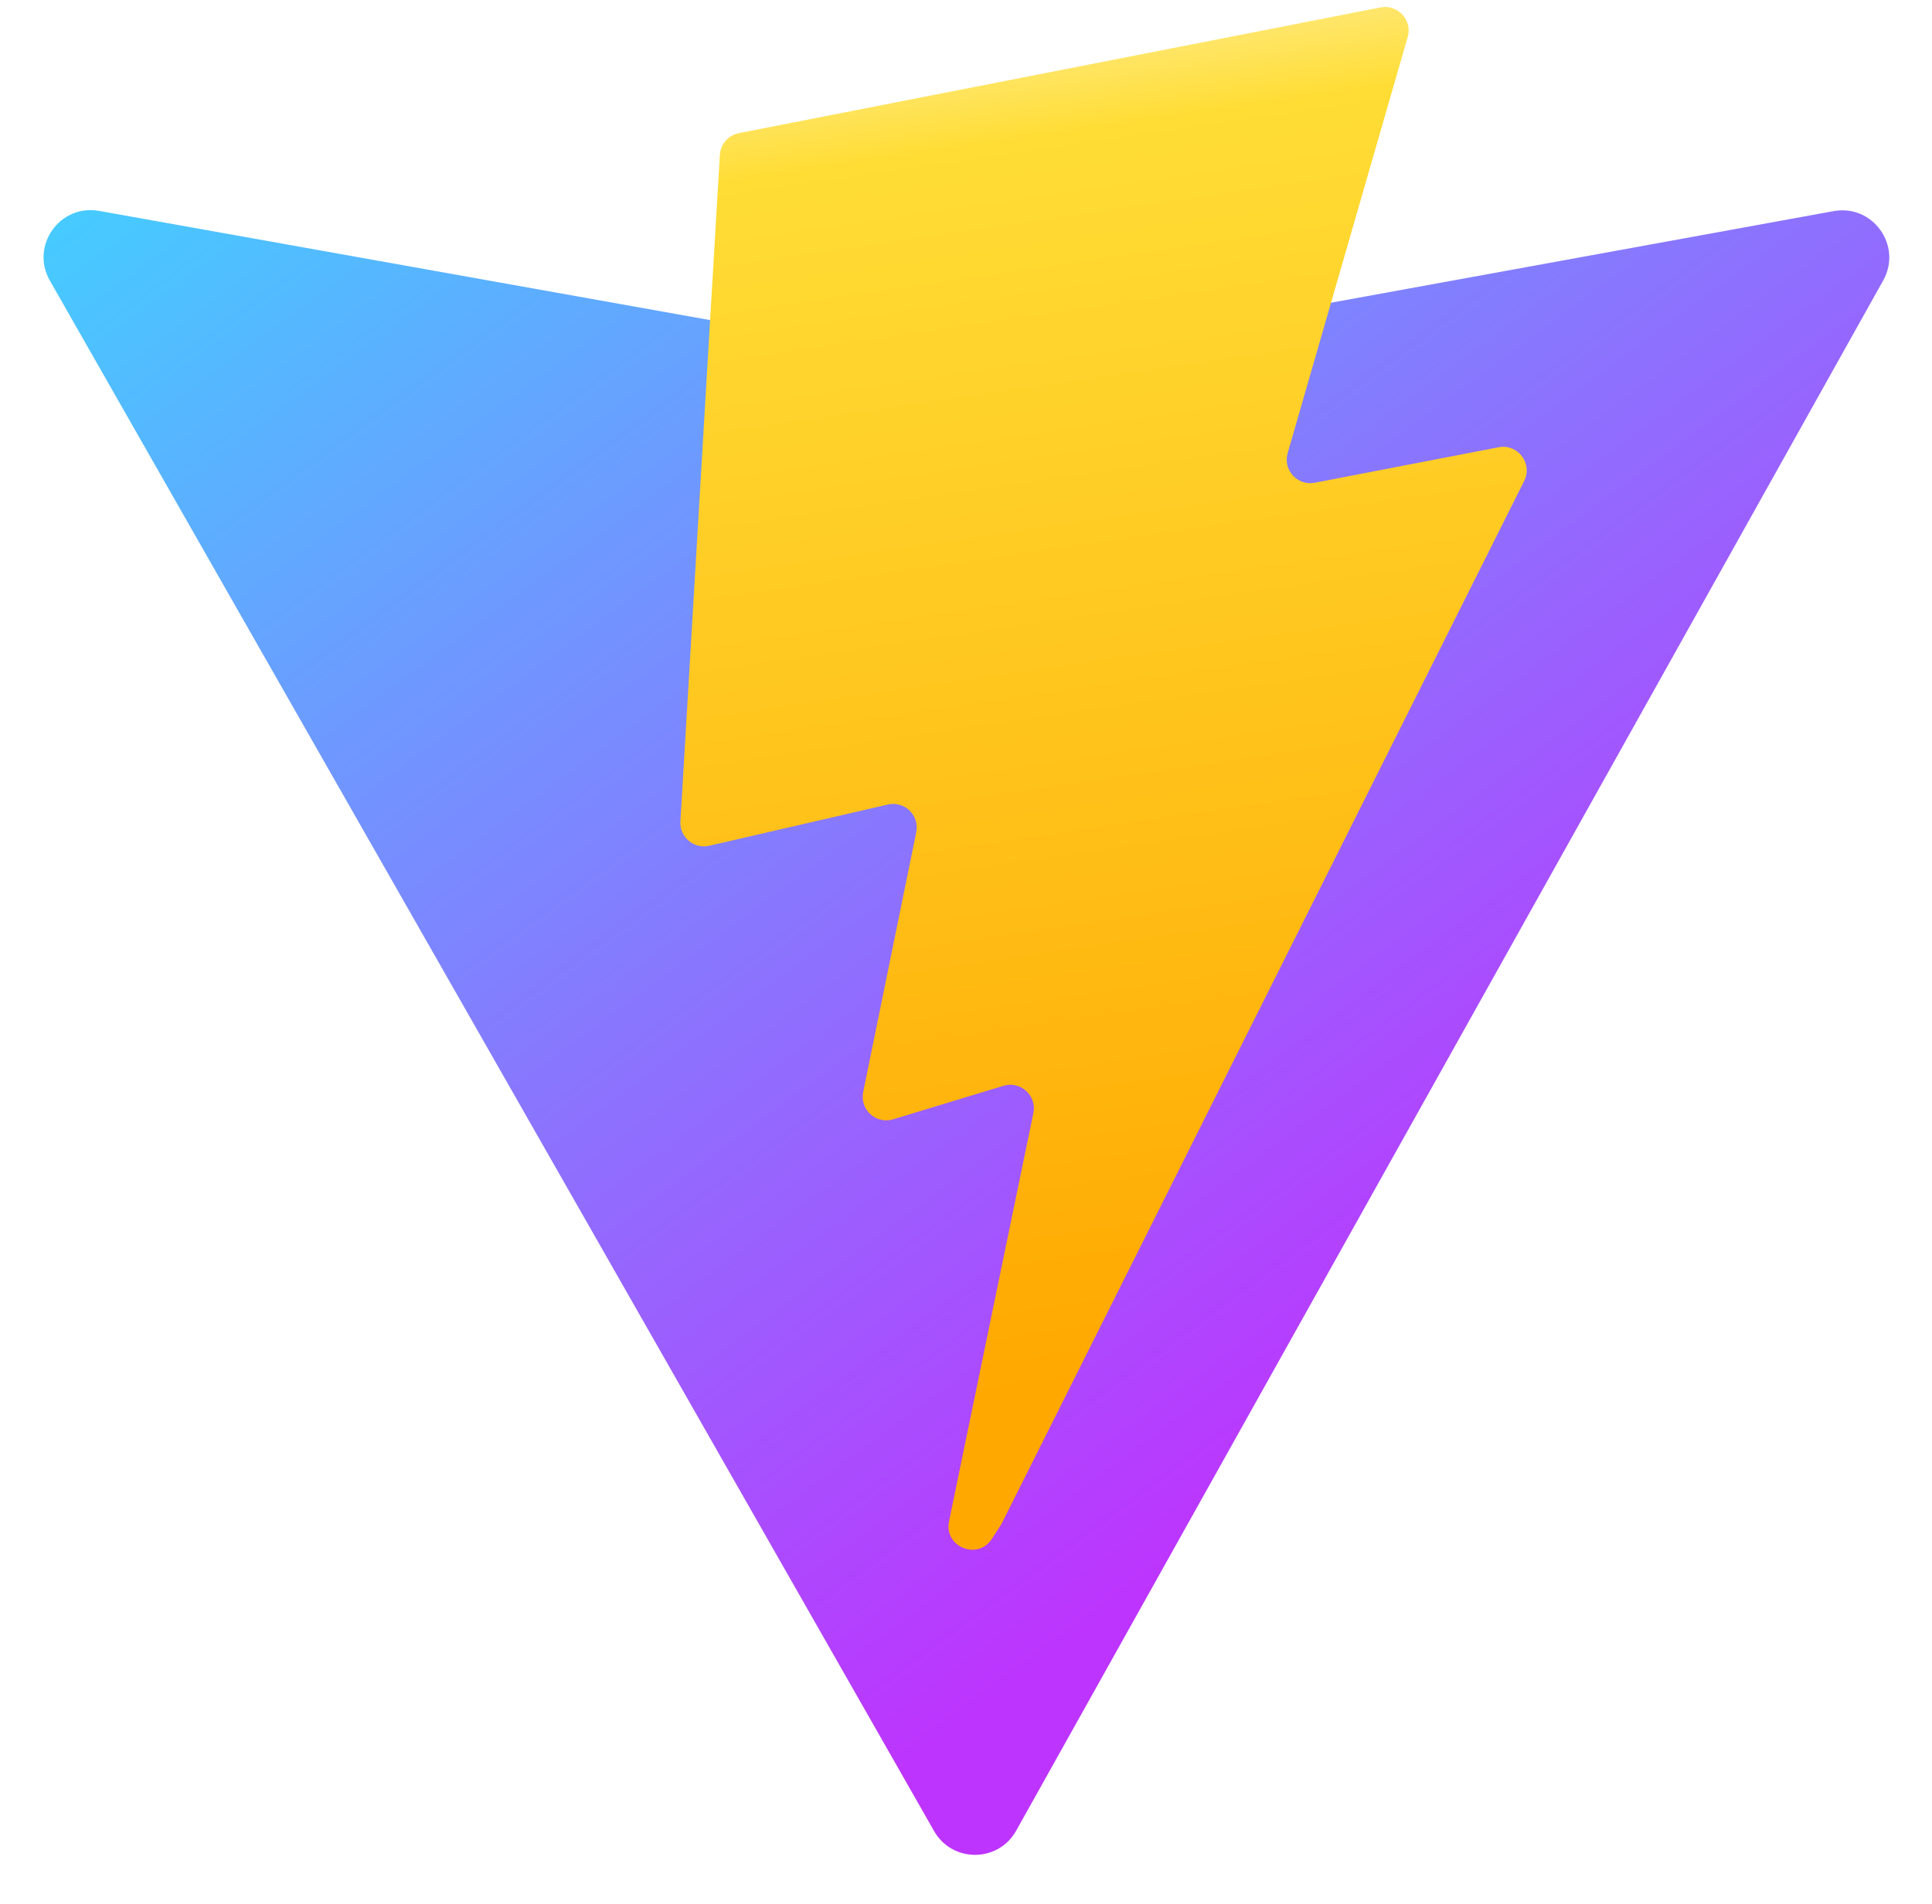
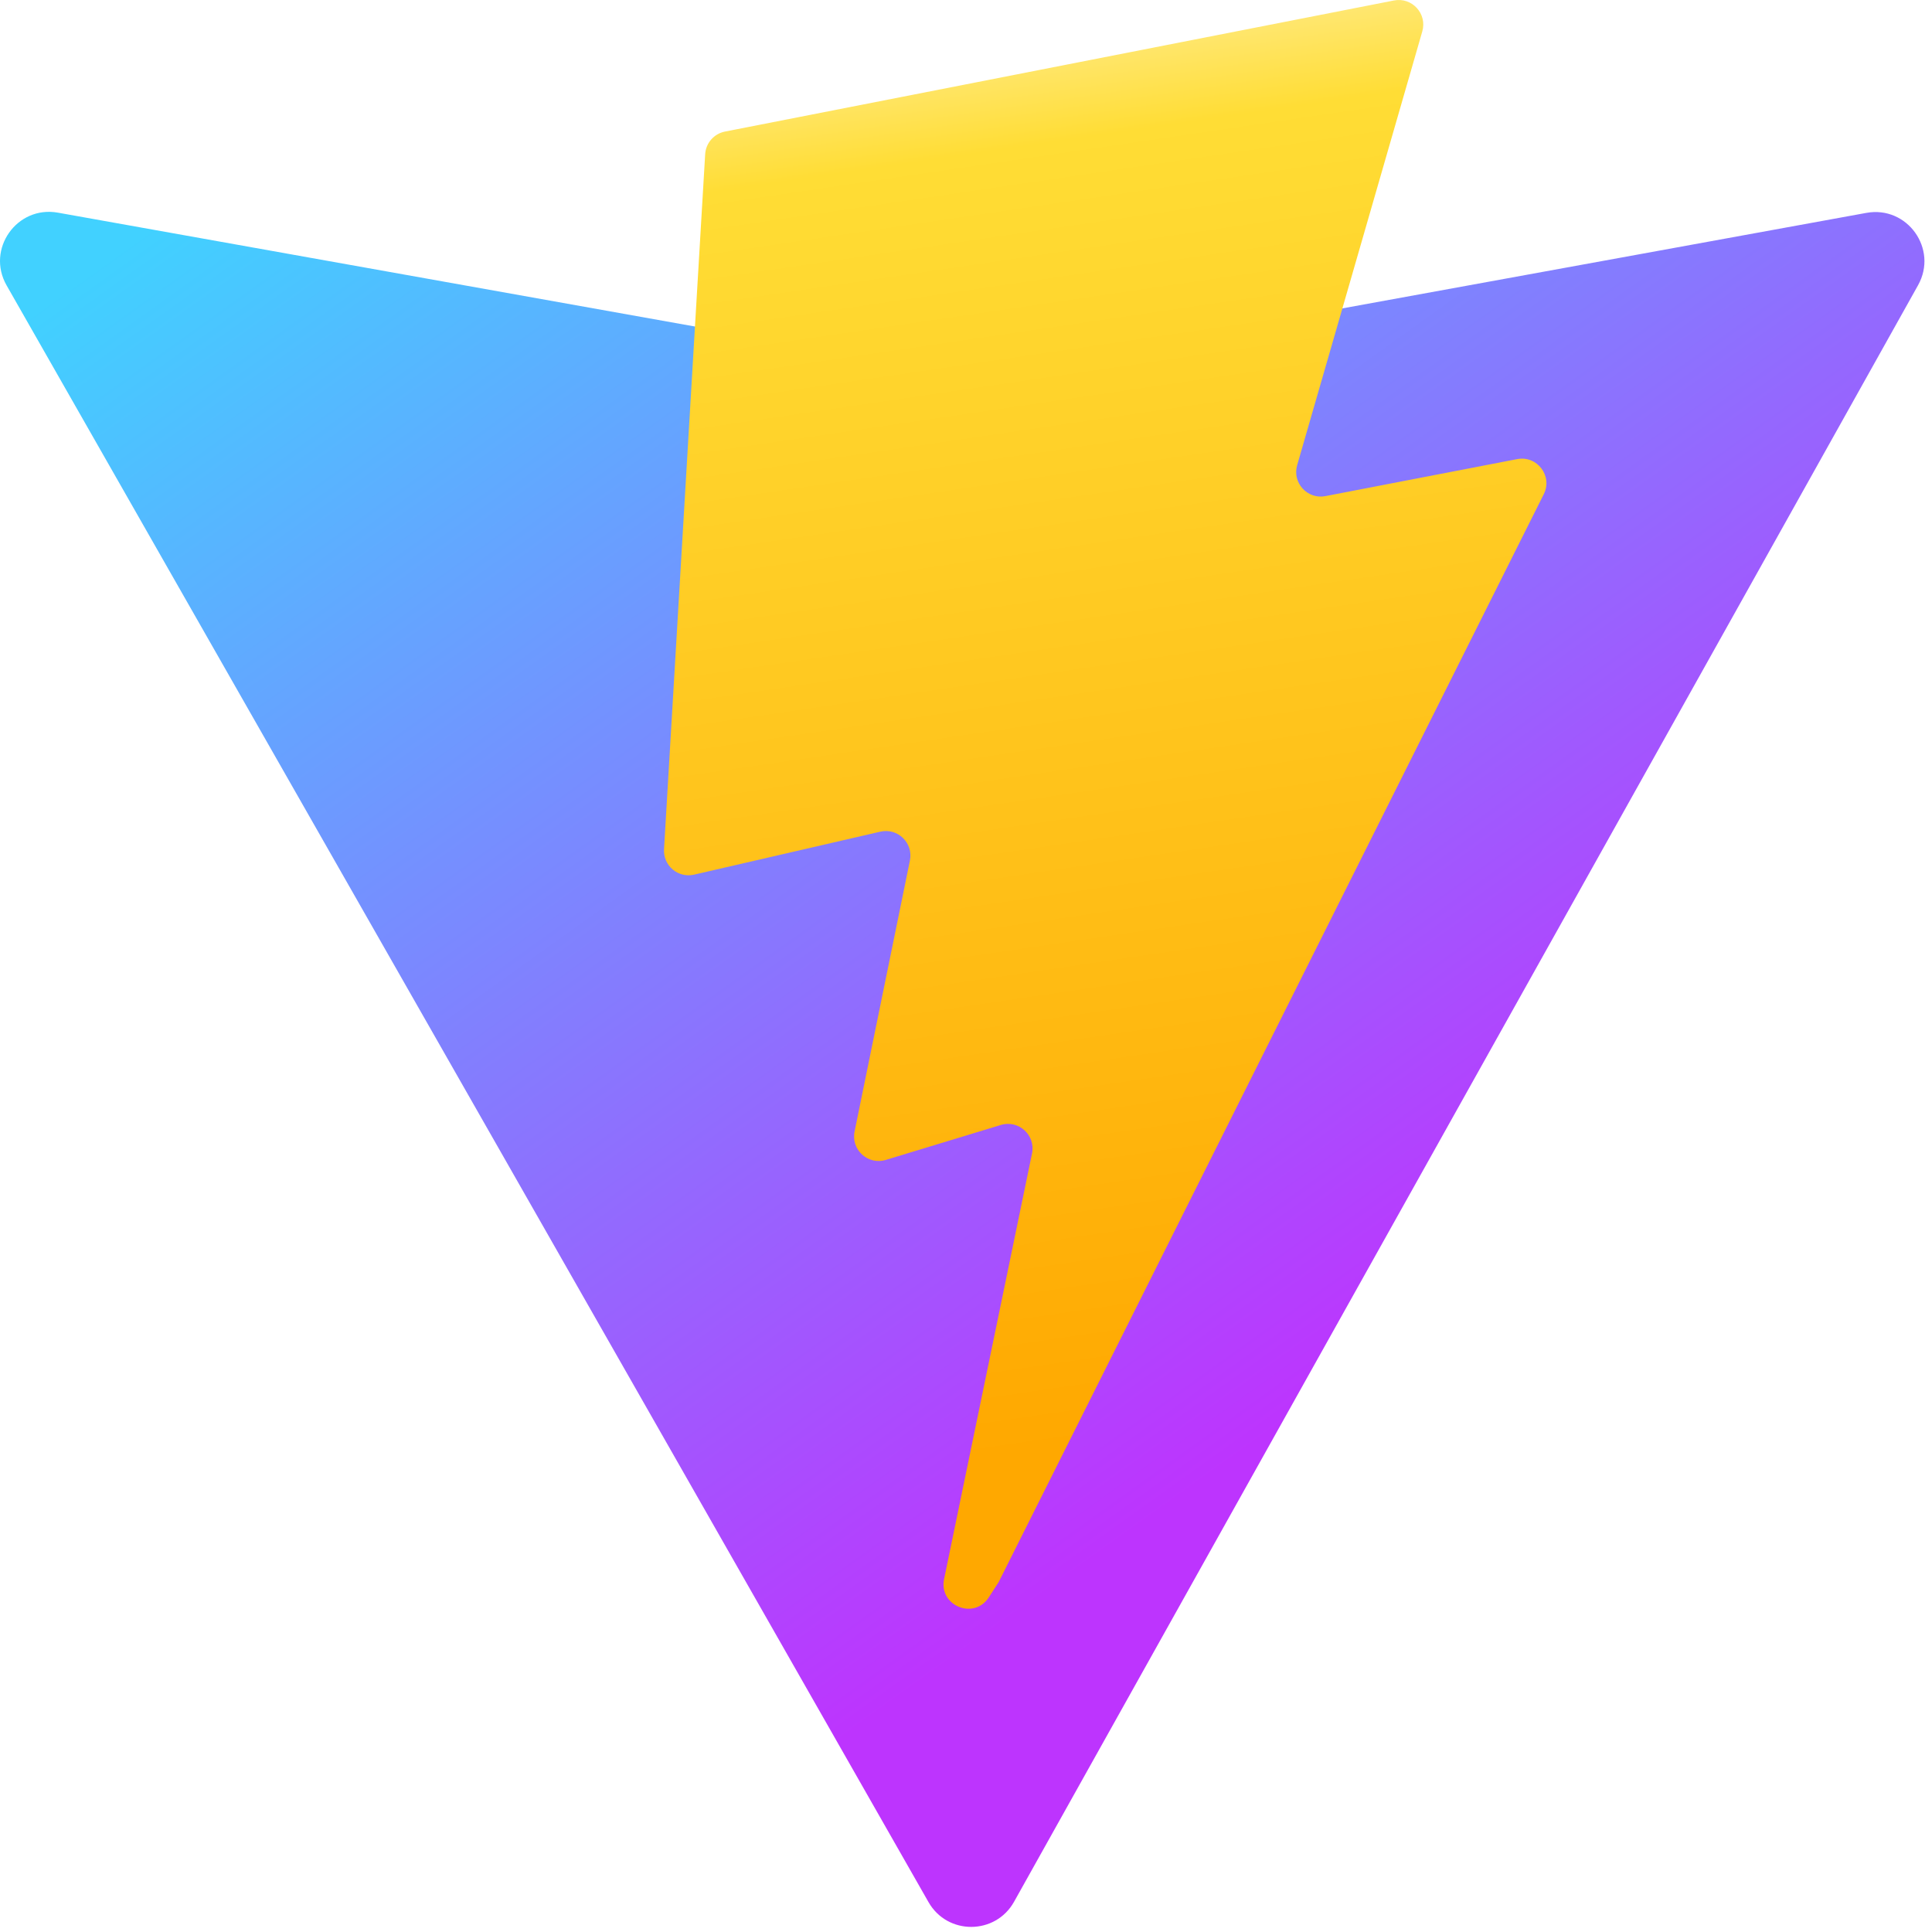
- <svg xmlns="http://www.w3.org/2000/svg" width="410" height="404" viewBox="0 0 410 404" fill="none">
-   <path d="M399.641 59.525l-183.998 329.02c-3.799 6.793-13.559 6.833-17.415.073L10.582 59.556C6.38 52.19 12.68 43.266 21.028 44.76l184.195 32.923c1.175.21 2.378.208 3.553-.006l180.343-32.87c8.32-1.517 14.649 7.337 10.522 14.719z" fill="url(#paint0_linear)" />
-   <path d="M292.965 1.574L156.801 28.255a5 5 0 0 0-4.03 4.611l-8.376 141.464c-.197 3.332 2.863 5.918 6.115 5.168l37.91-8.749c3.547-.818 6.752 2.306 6.023 5.873l-11.263 55.153c-.758 3.712 2.727 6.886 6.352 5.785l23.415-7.114c3.63-1.102 7.118 2.081 6.35 5.796l-17.899 86.633c-1.12 5.419 6.088 8.374 9.094 3.728l2.008-3.103 110.954-221.428c1.858-3.707-1.346-7.935-5.418-7.15l-39.022 7.532c-3.667.707-6.787-2.708-5.752-6.296l25.469-88.291c1.036-3.594-2.095-7.012-5.766-6.293z" fill="url(#paint1_linear)" />
+ <svg xmlns="http://www.w3.org/2000/svg" aria-hidden="true" class="iconify iconify--logos" viewBox="0 0 256 257">
  <defs>
-     <linearGradient id="paint0_linear" x1="6" y1="33" x2="235" y2="344" gradientUnits="userSpaceOnUse">
-       <stop stop-color="#41D1FF" />
-       <stop offset="1" stop-color="#BD34FE" />
+     <linearGradient id="a" x1="-.828%" x2="57.636%" y1="7.652%" y2="78.411%">
+       <stop offset="0%" stop-color="#41D1FF" />
+       <stop offset="100%" stop-color="#BD34FE" />
    </linearGradient>
-     <linearGradient id="paint1_linear" x1="194.651" y1="8.818" x2="236.076" y2="292.989" gradientUnits="userSpaceOnUse">
-       <stop stop-color="#FFEA83" />
-       <stop offset=".083" stop-color="#FFDD35" />
-       <stop offset="1" stop-color="#FFA800" />
+     <linearGradient id="b" x1="43.376%" x2="50.316%" y1="2.242%" y2="89.03%">
+       <stop offset="0%" stop-color="#FFEA83" />
+       <stop offset="8.333%" stop-color="#FFDD35" />
+       <stop offset="100%" stop-color="#FFA800" />
    </linearGradient>
  </defs>
+   <path fill="url(#a)" d="M255.153 37.938 134.897 252.976c-2.483 4.44-8.862 4.466-11.382.048L.875 37.958c-2.746-4.814 1.371-10.646 6.827-9.67l120.385 21.517a6.537 6.537 0 0 0 2.322-.004l117.867-21.483c5.438-.991 9.574 4.796 6.877 9.62z" />
+   <path fill="url(#b)" d="M185.432.063 96.44 17.501a3.268 3.268 0 0 0-2.634 3.014l-5.474 92.456a3.268 3.268 0 0 0 3.997 3.378l24.777-5.718c2.318-.535 4.413 1.507 3.936 3.838l-7.361 36.047c-.495 2.426 1.782 4.5 4.151 3.78l15.304-4.649c2.372-.72 4.652 1.36 4.15 3.788l-11.698 56.621c-.732 3.542 3.979 5.473 5.943 2.437l1.313-2.028 72.516-144.72c1.215-2.423-.88-5.186-3.54-4.672l-25.505 4.922c-2.396.462-4.435-1.77-3.759-4.114l16.646-57.705c.677-2.35-1.37-4.583-3.769-4.113z" />
</svg>
